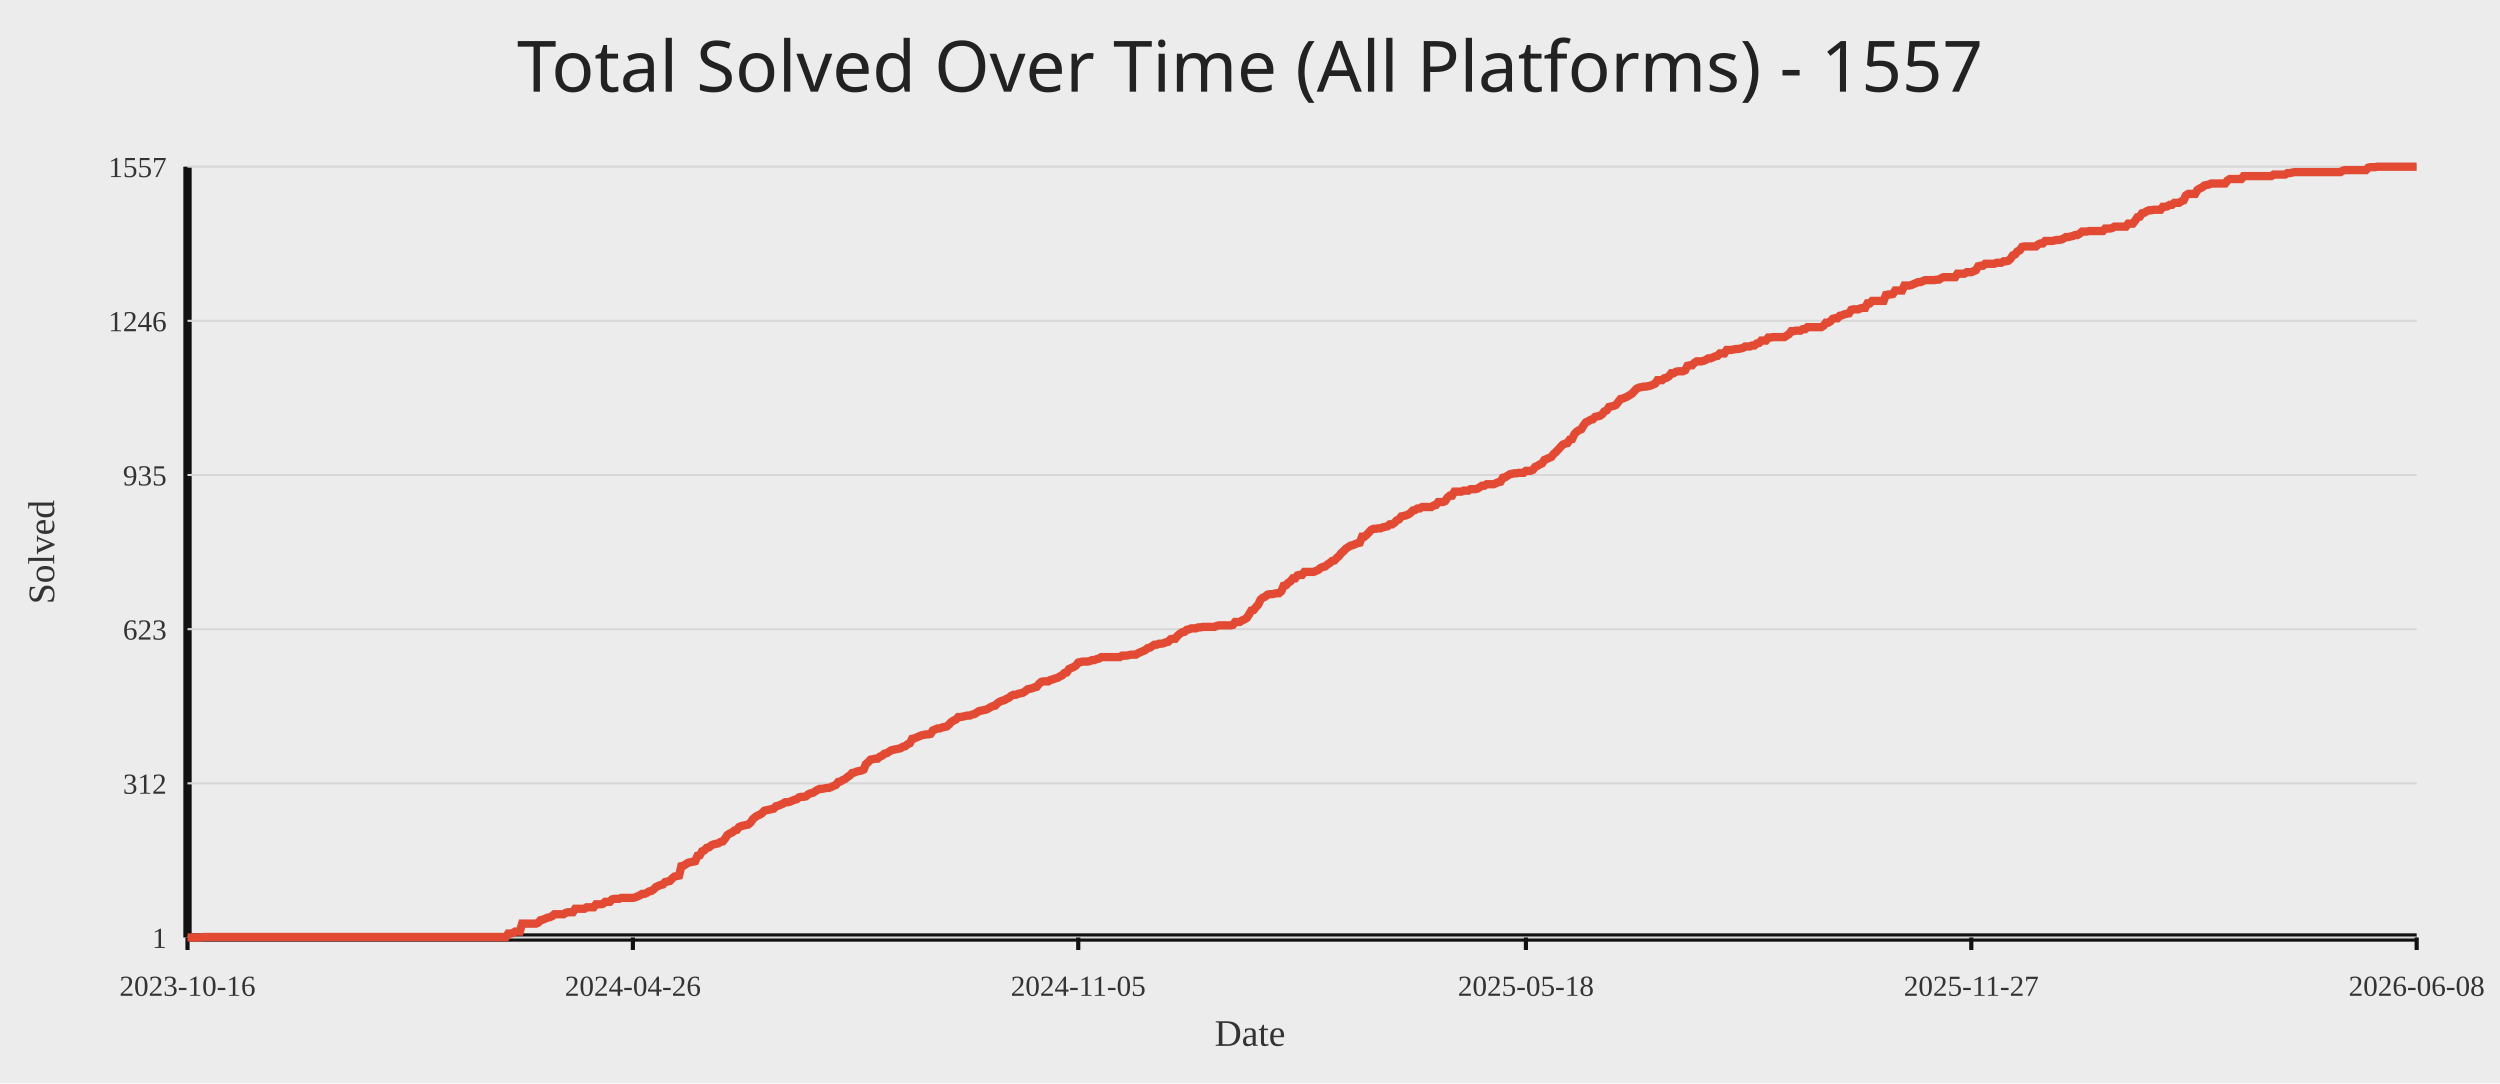
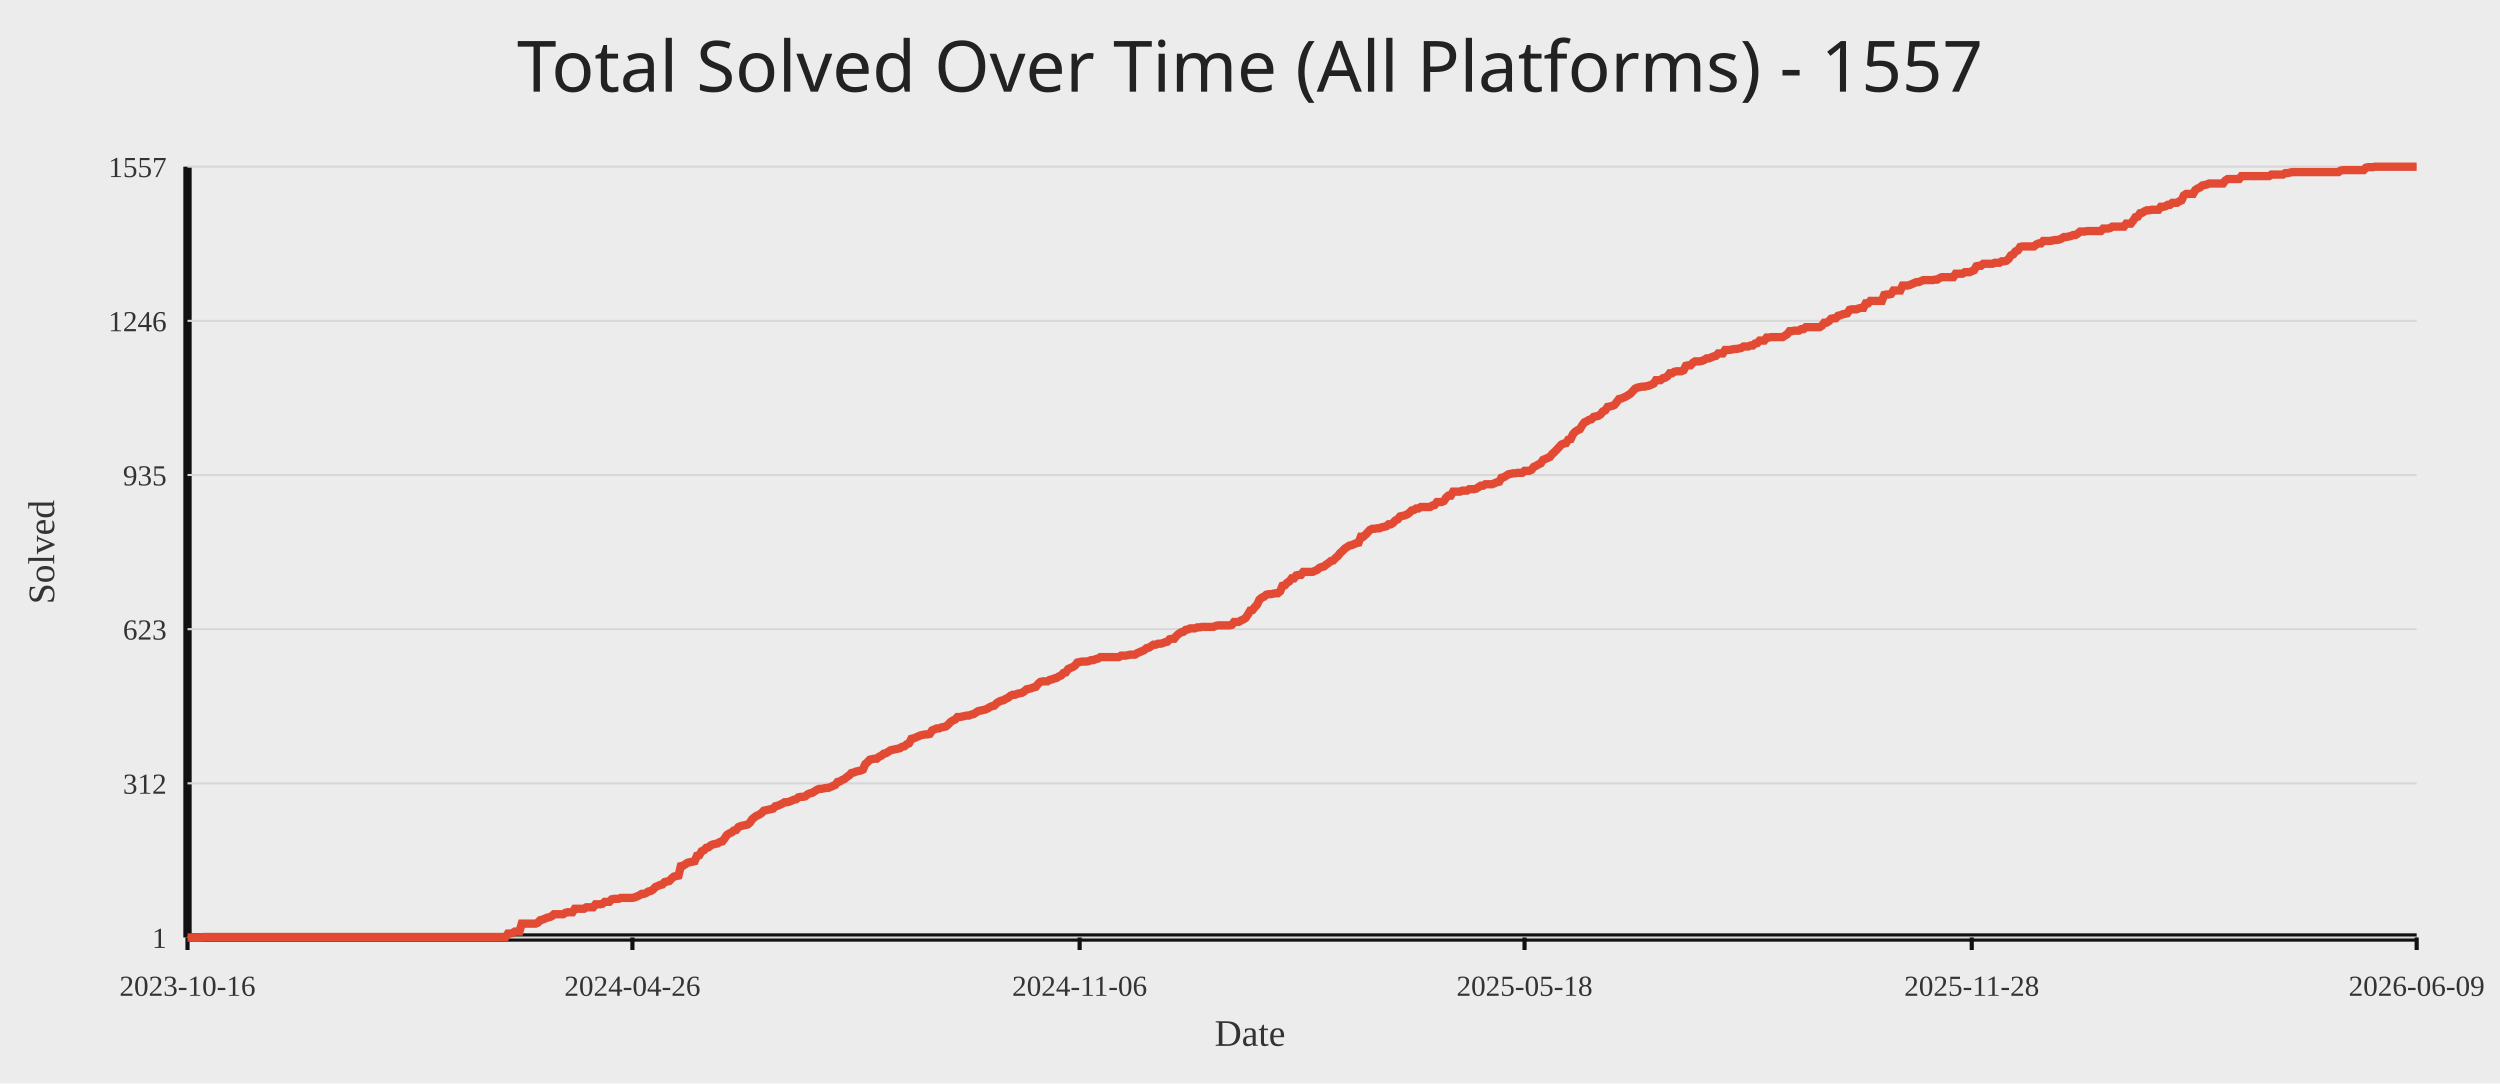
<svg xmlns="http://www.w3.org/2000/svg" width="1200" height="520">
  <rect width="100%" height="100%" fill="#ececec" />
  <text x="50%" y="44" text-anchor="middle" fill="#222" font-size="34" font-family="Comic Sans MS, Segoe UI">Total Solved Over Time (All Platforms) - 1557</text>
  <line x1="90" y1="450" x2="1160" y2="450" stroke="#111" stroke-width="4" />
  <line x1="90" y1="80" x2="90" y2="450" stroke="#111" stroke-width="4" />
  <line x1="90" y1="450.00" x2="1160" y2="450.00" stroke="#d7d7d7" stroke-width="1" />
  <text x="80" y="455.00" text-anchor="end" fill="#333" font-size="14">1</text>
  <line x1="90" y1="376.00" x2="1160" y2="376.00" stroke="#d7d7d7" stroke-width="1" />
  <text x="80" y="381.00" text-anchor="end" fill="#333" font-size="14">312</text>
  <line x1="90" y1="302.00" x2="1160" y2="302.00" stroke="#d7d7d7" stroke-width="1" />
  <text x="80" y="307.00" text-anchor="end" fill="#333" font-size="14">623</text>
  <line x1="90" y1="228.00" x2="1160" y2="228.00" stroke="#d7d7d7" stroke-width="1" />
  <text x="80" y="233.00" text-anchor="end" fill="#333" font-size="14">935</text>
  <line x1="90" y1="154.00" x2="1160" y2="154.00" stroke="#d7d7d7" stroke-width="1" />
  <text x="80" y="159.00" text-anchor="end" fill="#333" font-size="14">1246</text>
  <line x1="90" y1="80.00" x2="1160" y2="80.00" stroke="#d7d7d7" stroke-width="1" />
  <text x="80" y="85.00" text-anchor="end" fill="#333" font-size="14">1557</text>
  <line x1="90.00" y1="450" x2="90.00" y2="456" stroke="#111" stroke-width="2" />
  <text x="90.00" y="478" text-anchor="middle" fill="#333" font-size="14">2023-10-16</text>
-   <line x1="303.78" y1="450" x2="303.78" y2="456" stroke="#111" stroke-width="2" />
-   <text x="303.78" y="478" text-anchor="middle" fill="#333" font-size="14">2024-04-26</text>
-   <line x1="517.56" y1="450" x2="517.56" y2="456" stroke="#111" stroke-width="2" />
-   <text x="517.56" y="478" text-anchor="middle" fill="#333" font-size="14">2024-11-05</text>
-   <line x1="732.44" y1="450" x2="732.44" y2="456" stroke="#111" stroke-width="2" />
-   <text x="732.44" y="478" text-anchor="middle" fill="#333" font-size="14">2025-05-18</text>
-   <line x1="946.22" y1="450" x2="946.22" y2="456" stroke="#111" stroke-width="2" />
-   <text x="946.22" y="478" text-anchor="middle" fill="#333" font-size="14">2025-11-27</text>
+   <line x1="303.56" y1="450" x2="303.56" y2="456" stroke="#111" stroke-width="2" />
+   <text x="303.56" y="478" text-anchor="middle" fill="#333" font-size="14">2024-04-26</text>
+   <line x1="518.22" y1="450" x2="518.22" y2="456" stroke="#111" stroke-width="2" />
+   <text x="518.22" y="478" text-anchor="middle" fill="#333" font-size="14">2024-11-06</text>
+   <line x1="731.78" y1="450" x2="731.78" y2="456" stroke="#111" stroke-width="2" />
+   <text x="731.78" y="478" text-anchor="middle" fill="#333" font-size="14">2025-05-18</text>
+   <line x1="946.44" y1="450" x2="946.44" y2="456" stroke="#111" stroke-width="2" />
+   <text x="946.44" y="478" text-anchor="middle" fill="#333" font-size="14">2025-11-28</text>
  <line x1="1160.00" y1="450" x2="1160.00" y2="456" stroke="#111" stroke-width="2" />
-   <text x="1160.00" y="478" text-anchor="middle" fill="#333" font-size="14">2026-06-08</text>
-   <polyline fill="none" stroke="#e24a33" stroke-width="4" points="90.00,450.00 91.11,450.00 92.22,450.00 93.32,450.00 94.43,450.00 95.54,450.00 96.65,450.00 97.75,449.76 98.86,449.76 99.97,449.76 101.08,449.76 102.18,449.76 103.29,449.76 104.40,449.76 105.51,449.76 106.61,449.76 107.72,449.76 108.83,449.76 109.94,449.76 111.05,449.76 112.15,449.76 113.26,449.76 114.37,449.76 115.48,449.76 116.58,449.76 117.69,449.76 118.80,449.76 119.91,449.76 121.01,449.76 122.12,449.76 123.23,449.76 124.34,449.76 125.45,449.76 126.55,449.76 127.66,449.76 128.77,449.76 129.88,449.76 130.98,449.76 132.09,449.76 133.20,449.76 134.31,449.76 135.41,449.76 136.52,449.76 137.63,449.76 138.74,449.76 139.84,449.76 140.95,449.76 142.06,449.76 143.17,449.76 144.28,449.76 145.38,449.76 146.49,449.76 147.60,449.76 148.71,449.76 149.81,449.76 150.92,449.76 152.03,449.76 153.14,449.76 154.24,449.76 155.35,449.76 156.46,449.76 157.57,449.76 158.67,449.76 159.78,449.76 160.89,449.76 162.00,449.76 163.11,449.76 164.21,449.76 165.32,449.76 166.43,449.76 167.54,449.76 168.64,449.76 169.75,449.76 170.86,449.76 171.97,449.76 173.07,449.76 174.18,449.76 175.29,449.76 176.40,449.76 177.51,449.76 178.61,449.76 179.72,449.76 180.83,449.76 181.94,449.76 183.04,449.76 184.15,449.76 185.26,449.76 186.37,449.76 187.47,449.76 188.58,449.76 189.69,449.76 190.80,449.76 191.90,449.76 193.01,449.76 194.12,449.76 195.23,449.76 196.34,449.76 197.44,449.76 198.55,449.76 199.66,449.76 200.77,449.76 201.87,449.76 202.98,449.76 204.09,449.76 205.20,449.76 206.30,449.76 207.41,449.76 208.52,449.76 209.63,449.76 210.73,449.76 211.84,449.76 212.95,449.76 214.06,449.76 215.17,449.76 216.27,449.76 217.38,449.76 218.49,449.76 219.60,449.76 220.70,449.76 221.81,449.76 222.92,449.76 224.03,449.76 225.13,449.76 226.24,449.76 227.35,449.76 228.46,449.76 229.57,449.76 230.67,449.76 231.78,449.76 232.89,449.76 234.00,449.76 235.10,449.76 236.21,449.76 237.32,449.76 238.43,449.76 239.53,449.76 240.64,449.76 241.75,449.76 242.86,449.76 243.96,448.10 245.07,448.10 246.18,447.86 247.29,447.15 248.40,447.15 249.50,447.15 250.61,443.34 251.72,443.34 252.83,443.34 253.93,443.34 255.04,443.34 256.15,443.34 257.26,443.34 258.36,442.87 259.47,441.68 260.58,441.44 261.69,440.96 262.80,440.49 263.90,440.25 265.01,439.78 266.12,438.82 267.23,438.82 268.33,438.82 269.44,438.82 270.55,438.82 271.66,438.11 272.76,437.87 273.87,437.87 274.98,437.87 276.09,436.21 277.19,436.21 278.30,436.21 279.41,436.21 280.52,436.21 281.63,435.49 282.73,435.49 283.84,435.49 284.95,435.49 286.06,434.07 287.16,434.07 288.27,434.07 289.38,433.83 290.49,432.88 291.59,432.88 292.70,432.88 293.81,431.69 294.92,431.45 296.02,431.45 297.13,431.45 298.24,430.98 299.35,430.98 300.46,430.98 301.56,430.98 302.67,430.98 303.78,430.98 304.89,430.74 305.99,430.26 307.10,429.79 308.21,429.07 309.32,429.07 310.42,428.60 311.53,427.89 312.64,427.65 313.75,426.93 314.86,425.75 315.96,425.27 317.07,424.79 318.18,424.56 319.29,423.37 320.39,423.13 321.50,422.89 322.61,421.70 323.72,420.75 324.82,420.51 325.93,420.28 327.04,415.76 328.15,415.52 329.25,414.81 330.36,414.09 331.47,413.86 332.58,413.62 333.69,413.38 334.79,410.76 335.90,410.53 337.01,408.62 338.12,408.15 339.22,406.96 340.33,406.72 341.44,405.77 342.55,405.30 343.65,405.06 344.76,404.82 345.87,404.11 346.98,403.87 348.08,402.44 349.19,400.78 350.30,400.06 351.41,399.59 352.52,398.64 353.62,398.40 354.73,396.97 355.84,396.50 356.95,396.26 358.05,396.02 359.16,395.78 360.27,394.83 361.38,393.17 362.48,392.22 363.59,391.50 364.70,391.03 365.81,390.31 366.92,389.13 368.02,388.89 369.13,388.65 370.24,388.41 371.35,388.17 372.45,386.99 373.56,386.75 374.67,386.27 375.78,385.80 376.88,385.08 377.99,385.08 379.10,384.85 380.21,384.37 381.31,383.89 382.42,383.66 383.53,382.71 384.64,382.47 385.75,382.47 386.85,382.23 387.96,381.28 389.07,380.80 390.18,380.57 391.28,379.85 392.39,379.14 393.50,378.66 394.61,378.66 395.71,378.43 396.82,378.19 397.93,378.19 399.04,377.71 400.14,377.24 401.25,376.76 402.36,375.33 403.47,375.10 404.58,374.38 405.68,373.91 406.79,372.96 407.90,372.24 409.01,371.05 410.11,370.82 411.22,370.34 412.33,370.10 413.44,369.87 414.54,369.39 415.65,366.77 416.76,365.82 417.87,364.63 418.98,364.40 420.08,364.16 421.19,364.16 422.30,363.21 423.41,362.73 424.51,361.78 425.62,361.54 426.73,360.83 427.84,360.12 428.94,359.88 430.05,359.64 431.16,359.40 432.27,359.16 433.37,358.45 434.48,358.21 435.59,357.26 436.70,356.79 437.81,354.65 438.91,354.41 440.02,353.93 441.13,353.46 442.24,352.98 443.34,352.74 444.45,352.51 445.56,352.51 446.67,352.27 447.77,350.60 448.88,350.13 449.99,349.65 451.10,349.65 452.20,349.18 453.31,348.94 454.42,348.70 455.53,347.75 456.64,346.56 457.74,345.85 458.85,345.37 459.96,344.18 461.07,344.18 462.17,343.95 463.28,343.71 464.39,343.47 465.50,343.47 466.60,342.99 467.71,342.76 468.82,342.04 469.93,341.33 471.04,341.09 472.14,340.85 473.25,340.62 474.36,340.14 475.47,339.43 476.57,338.95 477.68,338.71 478.79,337.53 479.90,336.81 481.00,336.34 482.11,336.10 483.22,335.39 484.33,334.91 485.43,333.96 486.54,333.48 487.65,333.48 488.76,333.01 489.87,332.77 490.97,332.53 492.08,331.82 493.19,330.87 494.30,330.63 495.40,330.39 496.51,329.92 497.62,329.68 498.73,328.25 499.83,327.30 500.94,327.06 502.05,327.06 503.16,327.06 504.27,326.35 505.37,326.11 506.48,325.64 507.59,325.40 508.70,324.69 509.80,324.21 510.91,323.02 512.02,322.78 513.13,321.12 514.23,320.64 515.34,320.17 516.45,319.45 517.56,318.03 518.66,317.79 519.77,317.55 520.88,317.55 521.99,317.55 523.10,317.31 524.20,316.84 525.31,316.84 526.42,316.36 527.53,316.12 528.63,315.41 529.74,315.41 530.85,315.41 531.96,315.41 533.06,315.41 534.17,315.41 535.28,315.41 536.39,315.41 537.49,315.41 538.60,314.70 539.71,314.70 540.82,314.70 541.93,314.46 543.03,314.22 544.14,314.22 545.25,314.22 546.36,313.51 547.46,313.03 548.57,312.56 549.68,312.08 550.79,311.13 551.89,310.89 553.00,310.18 554.11,309.47 555.22,309.47 556.33,308.99 557.43,308.99 558.54,308.75 559.65,308.28 560.76,308.04 561.86,306.85 562.97,306.61 564.08,306.61 565.19,305.19 566.29,304.24 567.40,303.52 568.51,303.28 569.62,302.33 570.72,302.10 571.83,301.62 572.94,301.62 574.05,301.62 575.16,301.14 576.26,301.14 577.37,300.91 578.48,300.91 579.59,300.91 580.69,300.91 581.80,300.91 582.91,300.91 584.02,300.43 585.12,300.19 586.23,300.19 587.34,300.19 588.45,300.19 589.55,300.19 590.66,300.19 591.77,299.96 592.88,298.53 593.99,298.53 595.09,298.53 596.20,297.81 597.31,297.34 598.42,296.63 599.52,294.96 600.63,293.06 601.74,292.82 602.85,291.39 603.95,290.21 605.06,287.83 606.17,286.88 607.28,286.40 608.39,285.45 609.49,285.21 610.60,285.21 611.71,284.97 612.82,284.74 613.92,284.74 615.03,283.79 616.14,281.17 617.25,280.93 618.35,279.74 619.46,279.03 620.57,277.60 621.68,277.60 622.78,276.18 623.89,275.94 625.00,275.94 626.11,274.51 627.22,274.51 628.32,274.51 629.43,274.51 630.54,274.51 631.65,274.04 632.75,273.56 633.86,272.61 634.97,272.13 636.08,271.90 637.18,270.94 638.29,270.23 639.40,269.28 640.51,269.04 641.61,267.85 642.72,266.90 643.83,265.48 644.94,264.52 646.05,263.34 647.15,262.62 648.26,261.91 649.37,261.67 650.48,261.20 651.58,260.72 652.69,260.48 653.80,257.63 654.91,257.63 656.01,256.68 657.12,255.49 658.23,254.30 659.34,253.82 660.45,253.82 661.55,253.59 662.66,253.59 663.77,253.11 664.88,252.87 665.98,252.63 667.09,251.68 668.20,251.68 669.31,250.97 670.41,249.78 671.52,249.31 672.63,247.88 673.74,247.64 674.84,247.40 675.95,246.93 677.06,246.21 678.17,245.03 679.28,244.79 680.38,244.07 681.49,244.07 682.60,243.36 683.71,243.36 684.81,243.36 685.92,243.36 687.03,243.36 688.14,242.65 689.24,242.41 690.35,240.98 691.46,240.98 692.57,240.98 693.67,240.51 694.78,238.84 695.89,237.89 697.00,237.89 698.11,235.99 699.21,235.99 700.32,235.99 701.43,235.99 702.54,235.51 703.64,235.51 704.75,235.51 705.86,234.80 706.97,234.80 708.07,234.80 709.18,234.56 710.29,233.85 711.40,233.14 712.51,233.14 713.61,232.42 714.72,232.42 715.83,232.42 716.94,232.42 718.04,231.95 719.15,231.47 720.26,231.23 721.37,229.33 722.47,229.09 723.58,228.38 724.69,227.67 725.80,227.43 726.90,227.19 728.01,227.19 729.12,226.95 730.23,226.95 731.34,226.95 732.44,226.00 733.55,226.00 734.66,226.00 735.77,225.53 736.87,224.10 737.98,223.62 739.09,222.91 740.20,222.44 741.30,220.77 742.41,220.30 743.52,219.82 744.63,219.34 745.73,217.92 746.84,216.97 747.95,215.78 749.06,214.59 750.17,213.40 751.27,212.92 752.38,212.69 753.49,211.02 754.60,210.78 755.70,208.41 756.81,207.22 757.92,206.50 759.03,206.03 760.13,204.13 761.24,202.70 762.35,202.22 763.46,201.51 764.57,201.27 765.67,200.08 766.78,199.85 767.89,199.61 769.00,198.89 770.10,197.47 771.21,196.99 772.32,195.33 773.43,195.09 774.53,194.85 775.64,194.38 776.75,192.95 777.86,191.52 778.96,191.29 780.07,190.81 781.18,190.33 782.29,189.62 783.40,188.91 784.50,187.72 785.61,186.53 786.72,186.05 787.83,185.82 788.93,185.58 790.04,185.58 791.15,185.34 792.26,185.10 793.36,184.63 794.47,184.15 795.58,182.49 796.69,182.49 797.80,182.49 798.90,181.54 800.01,181.30 801.12,180.58 802.23,179.16 803.33,179.16 804.44,178.44 805.55,178.21 806.66,178.21 807.76,178.21 808.87,177.73 809.98,175.59 811.09,175.35 812.19,175.35 813.30,174.16 814.41,173.45 815.52,173.45 816.63,173.45 817.73,173.21 818.84,172.74 819.95,172.02 821.06,172.02 822.16,171.55 823.27,171.07 824.38,170.84 825.49,169.65 826.59,169.65 827.70,169.65 828.81,167.98 829.92,167.98 831.02,167.98 832.13,167.74 833.24,167.51 834.35,167.51 835.46,167.27 836.56,167.03 837.67,166.32 838.78,166.32 839.89,166.32 840.99,165.84 842.10,165.84 843.21,164.89 844.32,164.65 845.42,163.46 846.53,163.46 847.64,163.46 848.75,162.04 849.86,162.04 850.96,161.80 852.07,161.80 853.18,161.80 854.29,161.80 855.39,161.80 856.50,161.80 857.61,161.09 858.72,160.37 859.82,158.95 860.93,158.95 862.04,158.71 863.15,158.71 864.25,158.71 865.36,157.99 866.47,157.99 867.58,157.04 868.69,157.04 869.79,157.04 870.90,157.04 872.01,157.04 873.12,157.04 874.22,157.04 875.33,156.33 876.44,154.90 877.55,154.90 878.65,154.19 879.76,153.00 880.87,152.76 881.98,152.76 883.08,151.57 884.19,151.34 885.30,150.86 886.41,150.62 887.52,150.39 888.62,148.72 889.73,148.48 890.84,148.48 891.95,148.48 893.05,148.01 894.16,147.77 895.27,147.77 896.38,145.63 897.48,145.63 898.59,144.44 899.70,144.44 900.81,144.44 901.92,144.44 903.02,144.44 904.13,144.44 905.24,141.59 906.35,141.35 907.45,141.35 908.56,141.11 909.67,139.45 910.78,139.45 911.88,139.45 912.99,139.45 914.10,137.07 915.21,137.07 916.31,137.07 917.42,136.83 918.53,136.36 919.64,135.88 920.75,135.40 921.85,135.40 922.96,134.93 924.07,134.45 925.18,134.45 926.28,134.45 927.39,134.45 928.50,134.45 929.61,134.22 930.71,134.22 931.82,133.50 932.93,133.03 934.04,133.03 935.14,133.03 936.25,133.03 937.36,133.03 938.47,133.03 939.58,131.36 940.68,131.36 941.79,131.36 942.90,131.36 944.01,130.65 945.11,130.65 946.22,130.65 947.33,130.17 948.44,129.70 949.54,127.80 950.65,127.56 951.76,127.56 952.87,126.61 953.98,126.61 955.08,126.61 956.19,126.61 957.30,126.61 958.41,126.13 959.51,126.13 960.62,126.13 961.73,125.42 962.84,125.42 963.94,125.18 965.05,124.23 966.16,122.56 967.27,122.09 968.37,120.66 969.48,120.19 970.59,118.52 971.70,118.28 972.81,118.28 973.91,118.28 975.02,118.28 976.13,118.28 977.24,118.28 978.34,117.33 979.45,116.86 980.56,116.86 981.67,115.67 982.77,115.67 983.88,115.67 984.99,115.67 986.10,115.43 987.20,115.19 988.31,115.19 989.42,114.96 990.53,114.48 991.64,113.77 992.74,113.77 993.85,113.53 994.96,113.29 996.07,112.81 997.17,112.81 998.28,112.10 999.39,111.15 1000.50,111.15 1001.60,111.15 1002.71,110.91 1003.82,110.91 1004.93,110.91 1006.04,110.91 1007.14,110.91 1008.25,110.91 1009.36,110.91 1010.47,109.72 1011.57,109.72 1012.68,109.72 1013.79,109.49 1014.90,108.77 1016.00,108.77 1017.11,108.77 1018.22,108.77 1019.33,108.77 1020.43,108.77 1021.54,107.35 1022.65,107.35 1023.76,107.35 1024.87,105.92 1025.97,104.25 1027.08,104.02 1028.19,102.35 1029.30,102.11 1030.40,101.40 1031.51,100.93 1032.62,100.93 1033.73,100.69 1034.83,100.69 1035.94,100.69 1037.05,100.69 1038.16,99.26 1039.27,99.26 1040.37,99.02 1041.48,98.31 1042.59,98.31 1043.70,97.36 1044.80,97.36 1045.91,97.36 1047.02,96.65 1048.13,96.17 1049.23,93.79 1050.34,93.08 1051.45,93.08 1052.56,93.08 1053.66,93.08 1054.77,91.18 1055.88,90.46 1056.99,89.99 1058.10,89.04 1059.20,88.80 1060.31,88.56 1061.42,88.08 1062.53,88.08 1063.63,88.08 1064.74,88.08 1065.85,88.08 1066.96,88.08 1068.06,88.08 1069.17,86.66 1070.28,85.94 1071.39,85.94 1072.49,85.94 1073.60,85.94 1074.71,85.94 1075.82,85.94 1076.93,84.52 1078.03,84.52 1079.14,84.52 1080.25,84.52 1081.36,84.52 1082.46,84.52 1083.57,84.52 1084.68,84.52 1085.79,84.52 1086.89,84.52 1088.00,84.52 1089.11,84.52 1090.22,84.52 1091.33,83.80 1092.43,83.80 1093.54,83.80 1094.65,83.80 1095.76,83.80 1096.86,83.80 1097.97,83.09 1099.08,83.09 1100.19,82.85 1101.29,82.62 1102.40,82.62 1103.51,82.62 1104.62,82.62 1105.72,82.62 1106.83,82.62 1107.94,82.62 1109.05,82.62 1110.16,82.62 1111.26,82.62 1112.37,82.62 1113.48,82.62 1114.59,82.62 1115.69,82.62 1116.80,82.62 1117.91,82.62 1119.02,82.62 1120.12,82.62 1121.23,82.62 1122.34,82.62 1123.45,82.62 1124.55,81.90 1125.66,81.66 1126.77,81.66 1127.88,81.66 1128.99,81.66 1130.09,81.66 1131.20,81.66 1132.31,81.66 1133.42,81.66 1134.52,81.66 1135.63,81.66 1136.74,80.48 1137.85,80.24 1138.95,80.24 1140.06,80.24 1141.17,80.00 1142.28,80.00 1143.39,80.00 1144.49,80.00 1145.60,80.00 1146.71,80.00 1147.82,80.00 1148.92,80.00 1150.03,80.00 1151.14,80.00 1152.25,80.00 1153.35,80.00 1154.46,80.00 1155.57,80.00 1156.68,80.00 1157.78,80.00 1158.89,80.00 1160.00,80.00" />
+   <text x="1160.00" y="478" text-anchor="middle" fill="#333" font-size="14">2026-06-09</text>
+   <polyline fill="none" stroke="#e24a33" stroke-width="4" points="90.00,450.00 91.11,450.00 92.21,450.00 93.32,450.00 94.43,450.00 95.53,450.00 96.64,450.00 97.75,449.76 98.85,449.76 99.96,449.76 101.07,449.76 102.17,449.76 103.28,449.76 104.38,449.76 105.49,449.76 106.60,449.76 107.70,449.76 108.81,449.76 109.92,449.76 111.02,449.76 112.13,449.76 113.24,449.76 114.34,449.76 115.45,449.76 116.56,449.76 117.66,449.76 118.77,449.76 119.88,449.76 120.98,449.76 122.09,449.76 123.20,449.76 124.30,449.76 125.41,449.76 126.51,449.76 127.62,449.76 128.73,449.76 129.83,449.76 130.94,449.76 132.05,449.76 133.15,449.76 134.26,449.76 135.37,449.76 136.47,449.76 137.58,449.76 138.69,449.76 139.79,449.76 140.90,449.76 142.01,449.76 143.11,449.76 144.22,449.76 145.33,449.76 146.43,449.76 147.54,449.76 148.65,449.76 149.75,449.76 150.86,449.76 151.96,449.76 153.07,449.76 154.18,449.76 155.28,449.76 156.39,449.76 157.50,449.76 158.60,449.76 159.71,449.76 160.82,449.76 161.92,449.76 163.03,449.76 164.14,449.76 165.24,449.76 166.35,449.76 167.46,449.76 168.56,449.76 169.67,449.76 170.78,449.76 171.88,449.76 172.99,449.76 174.10,449.76 175.20,449.76 176.31,449.76 177.41,449.76 178.52,449.76 179.63,449.76 180.73,449.76 181.84,449.76 182.95,449.76 184.05,449.76 185.16,449.76 186.27,449.76 187.37,449.76 188.48,449.76 189.59,449.76 190.69,449.76 191.80,449.76 192.91,449.76 194.01,449.76 195.12,449.76 196.23,449.76 197.33,449.76 198.44,449.76 199.54,449.76 200.65,449.76 201.76,449.76 202.86,449.76 203.97,449.76 205.08,449.76 206.18,449.76 207.29,449.76 208.40,449.76 209.50,449.76 210.61,449.76 211.72,449.76 212.82,449.76 213.93,449.76 215.04,449.76 216.14,449.76 217.25,449.76 218.36,449.76 219.46,449.76 220.57,449.76 221.68,449.76 222.78,449.76 223.89,449.76 224.99,449.76 226.10,449.76 227.21,449.76 228.31,449.76 229.42,449.76 230.53,449.76 231.63,449.76 232.74,449.76 233.85,449.76 234.95,449.76 236.06,449.76 237.17,449.76 238.27,449.76 239.38,449.76 240.49,449.76 241.59,449.76 242.70,449.76 243.81,448.10 244.91,448.10 246.02,447.86 247.13,447.15 248.23,447.15 249.34,447.15 250.44,443.34 251.55,443.34 252.66,443.34 253.76,443.34 254.87,443.34 255.98,443.34 257.08,443.34 258.19,442.87 259.30,441.68 260.40,441.44 261.51,440.96 262.62,440.49 263.72,440.25 264.83,439.78 265.94,438.82 267.04,438.82 268.15,438.82 269.26,438.82 270.36,438.82 271.47,438.11 272.57,437.87 273.68,437.87 274.79,437.87 275.89,436.21 277.00,436.21 278.11,436.21 279.21,436.21 280.32,436.21 281.43,435.49 282.53,435.49 283.64,435.49 284.75,435.49 285.85,434.07 286.96,434.07 288.07,434.07 289.17,433.83 290.28,432.88 291.39,432.88 292.49,432.88 293.60,431.69 294.71,431.45 295.81,431.45 296.92,431.45 298.02,430.98 299.13,430.98 300.24,430.98 301.34,430.98 302.45,430.98 303.56,430.98 304.66,430.74 305.77,430.26 306.88,429.79 307.98,429.07 309.09,429.07 310.20,428.60 311.30,427.89 312.41,427.65 313.52,426.93 314.62,425.75 315.73,425.27 316.84,424.79 317.94,424.56 319.05,423.37 320.16,423.13 321.26,422.89 322.37,421.70 323.47,420.75 324.58,420.51 325.69,420.28 326.79,415.76 327.90,415.52 329.01,414.81 330.11,414.09 331.22,413.86 332.33,413.62 333.43,413.38 334.54,410.76 335.65,410.53 336.75,408.62 337.86,408.15 338.97,406.96 340.07,406.72 341.18,405.77 342.29,405.30 343.39,405.06 344.50,404.82 345.60,404.11 346.71,403.87 347.82,402.44 348.92,400.78 350.03,400.06 351.14,399.59 352.24,398.64 353.35,398.40 354.46,396.97 355.56,396.50 356.67,396.26 357.78,396.02 358.88,395.78 359.99,394.83 361.10,393.17 362.20,392.22 363.31,391.50 364.42,391.03 365.52,390.31 366.63,389.13 367.74,388.89 368.84,388.65 369.95,388.41 371.05,388.17 372.16,386.99 373.27,386.75 374.37,386.27 375.48,385.80 376.59,385.08 377.69,385.08 378.80,384.85 379.91,384.37 381.01,383.89 382.12,383.66 383.23,382.71 384.33,382.47 385.44,382.47 386.55,382.23 387.65,381.28 388.76,380.80 389.87,380.57 390.97,379.85 392.08,379.14 393.19,378.66 394.29,378.66 395.40,378.43 396.50,378.19 397.61,378.19 398.72,377.71 399.82,377.24 400.93,376.76 402.04,375.33 403.14,375.10 404.25,374.38 405.36,373.91 406.46,372.96 407.57,372.24 408.68,371.05 409.78,370.82 410.89,370.34 412.00,370.10 413.10,369.87 414.21,369.39 415.32,366.77 416.42,365.82 417.53,364.63 418.63,364.40 419.74,364.16 420.85,364.16 421.95,363.21 423.06,362.73 424.17,361.78 425.27,361.54 426.38,360.83 427.49,360.12 428.59,359.88 429.70,359.64 430.81,359.40 431.91,359.16 433.02,358.45 434.13,358.21 435.23,357.26 436.34,356.79 437.45,354.65 438.55,354.41 439.66,353.93 440.77,353.46 441.87,352.98 442.98,352.74 444.08,352.51 445.19,352.51 446.30,352.27 447.40,350.60 448.51,350.13 449.62,349.65 450.72,349.65 451.83,349.18 452.94,348.94 454.04,348.70 455.15,347.75 456.26,346.56 457.36,345.85 458.47,345.37 459.58,344.18 460.68,344.18 461.79,343.95 462.90,343.71 464.00,343.47 465.11,343.47 466.22,342.99 467.32,342.76 468.43,342.04 469.53,341.33 470.64,341.09 471.75,340.85 472.85,340.62 473.96,340.14 475.07,339.43 476.17,338.95 477.28,338.71 478.39,337.53 479.49,336.81 480.60,336.34 481.71,336.10 482.81,335.39 483.92,334.91 485.03,333.96 486.13,333.48 487.24,333.48 488.35,333.01 489.45,332.77 490.56,332.53 491.66,331.82 492.77,330.87 493.88,330.63 494.98,330.39 496.09,329.92 497.20,329.68 498.30,328.25 499.41,327.30 500.52,327.06 501.62,327.06 502.73,327.06 503.84,326.35 504.94,326.11 506.05,325.64 507.16,325.40 508.26,324.69 509.37,324.21 510.48,323.02 511.58,322.78 512.69,321.12 513.80,320.64 514.90,320.17 516.01,319.45 517.11,318.03 518.22,317.79 519.33,317.55 520.43,317.55 521.54,317.55 522.65,317.31 523.75,316.84 524.86,316.84 525.97,316.36 527.07,316.12 528.18,315.41 529.29,315.41 530.39,315.41 531.50,315.41 532.61,315.41 533.71,315.41 534.82,315.41 535.93,315.41 537.03,315.41 538.14,314.70 539.25,314.70 540.35,314.70 541.46,314.46 542.56,314.22 543.67,314.22 544.78,314.22 545.88,313.51 546.99,313.03 548.10,312.56 549.20,312.08 550.31,311.13 551.42,310.89 552.52,310.18 553.63,309.47 554.74,309.47 555.84,308.99 556.95,308.99 558.06,308.75 559.16,308.28 560.27,308.04 561.38,306.85 562.48,306.61 563.59,306.61 564.69,305.19 565.80,304.24 566.91,303.52 568.01,303.28 569.12,302.33 570.23,302.10 571.33,301.62 572.44,301.62 573.55,301.62 574.65,301.14 575.76,301.14 576.87,300.91 577.97,300.91 579.08,300.91 580.19,300.91 581.29,300.91 582.40,300.91 583.51,300.43 584.61,300.19 585.72,300.19 586.83,300.19 587.93,300.19 589.04,300.19 590.14,300.19 591.25,299.96 592.36,298.53 593.46,298.53 594.57,298.53 595.68,297.81 596.78,297.34 597.89,296.63 599.00,294.96 600.10,293.06 601.21,292.82 602.32,291.39 603.42,290.21 604.53,287.83 605.64,286.88 606.74,286.40 607.85,285.45 608.96,285.21 610.06,285.21 611.17,284.97 612.28,284.74 613.38,284.74 614.49,283.79 615.59,281.17 616.70,280.93 617.81,279.74 618.91,279.03 620.02,277.60 621.13,277.60 622.23,276.18 623.34,275.94 624.45,275.94 625.55,274.51 626.66,274.51 627.77,274.51 628.87,274.51 629.98,274.51 631.09,274.04 632.19,273.56 633.30,272.61 634.41,272.13 635.51,271.90 636.62,270.94 637.72,270.23 638.83,269.28 639.94,269.04 641.04,267.85 642.15,266.90 643.26,265.48 644.36,264.52 645.47,263.34 646.58,262.62 647.68,261.91 648.79,261.67 649.90,261.20 651.00,260.72 652.11,260.48 653.22,257.63 654.32,257.63 655.43,256.68 656.54,255.49 657.64,254.30 658.75,253.82 659.86,253.82 660.96,253.59 662.07,253.59 663.17,253.11 664.28,252.87 665.39,252.63 666.49,251.68 667.60,251.68 668.71,250.97 669.81,249.78 670.92,249.31 672.03,247.88 673.13,247.64 674.24,247.40 675.35,246.93 676.45,246.21 677.56,245.03 678.67,244.79 679.77,244.07 680.88,244.07 681.99,243.36 683.09,243.36 684.20,243.36 685.31,243.36 686.41,243.36 687.52,242.65 688.62,242.41 689.73,240.98 690.84,240.98 691.94,240.98 693.05,240.51 694.16,238.84 695.26,237.89 696.37,237.89 697.48,235.99 698.58,235.99 699.69,235.99 700.80,235.99 701.90,235.51 703.01,235.51 704.12,235.51 705.22,234.80 706.33,234.80 707.44,234.80 708.54,234.56 709.65,233.85 710.75,233.14 711.86,233.14 712.97,232.42 714.07,232.42 715.18,232.42 716.29,232.42 717.39,231.95 718.50,231.47 719.61,231.23 720.71,229.33 721.82,229.09 722.93,228.38 724.03,227.67 725.14,227.43 726.25,227.19 727.35,227.19 728.46,226.95 729.57,226.95 730.67,226.95 731.78,226.00 732.89,226.00 733.99,226.00 735.10,225.53 736.20,224.10 737.31,223.62 738.42,222.91 739.52,222.44 740.63,220.77 741.74,220.30 742.84,219.82 743.95,219.34 745.06,217.92 746.16,216.97 747.27,215.78 748.38,214.59 749.48,213.40 750.59,212.92 751.70,212.69 752.80,211.02 753.91,210.78 755.02,208.41 756.12,207.22 757.23,206.50 758.34,206.03 759.44,204.13 760.55,202.70 761.65,202.22 762.76,201.51 763.87,201.27 764.97,200.08 766.08,199.85 767.19,199.61 768.29,198.89 769.40,197.47 770.51,196.99 771.61,195.33 772.72,195.09 773.83,194.85 774.93,194.38 776.04,192.95 777.15,191.52 778.25,191.29 779.36,190.81 780.47,190.33 781.57,189.62 782.68,188.91 783.78,187.72 784.89,186.53 786.00,186.05 787.10,185.82 788.21,185.58 789.32,185.58 790.42,185.34 791.53,185.10 792.64,184.63 793.74,184.15 794.85,182.49 795.96,182.49 797.06,182.49 798.17,181.54 799.28,181.30 800.38,180.58 801.49,179.16 802.60,179.16 803.70,178.44 804.81,178.21 805.92,178.21 807.02,178.21 808.13,177.73 809.23,175.59 810.34,175.35 811.45,175.35 812.55,174.16 813.66,173.45 814.77,173.45 815.87,173.45 816.98,173.21 818.09,172.74 819.19,172.02 820.30,172.02 821.41,171.55 822.51,171.07 823.62,170.84 824.73,169.65 825.83,169.65 826.94,169.65 828.05,167.98 829.15,167.98 830.26,167.98 831.37,167.74 832.47,167.51 833.58,167.51 834.68,167.27 835.79,167.03 836.90,166.32 838.00,166.32 839.11,166.32 840.22,165.84 841.32,165.84 842.43,164.89 843.54,164.65 844.64,163.46 845.75,163.46 846.86,163.46 847.96,162.04 849.07,162.04 850.18,161.80 851.28,161.80 852.39,161.80 853.50,161.80 854.60,161.80 855.71,161.80 856.81,161.09 857.92,160.37 859.03,158.95 860.13,158.95 861.24,158.71 862.35,158.71 863.45,158.71 864.56,157.99 865.67,157.99 866.77,157.04 867.88,157.04 868.99,157.04 870.09,157.04 871.20,157.04 872.31,157.04 873.41,157.04 874.52,156.33 875.63,154.90 876.73,154.90 877.84,154.19 878.95,153.00 880.05,152.76 881.16,152.76 882.26,151.57 883.37,151.34 884.48,150.86 885.58,150.62 886.69,150.39 887.80,148.72 888.90,148.48 890.01,148.48 891.12,148.48 892.22,148.01 893.33,147.77 894.44,147.77 895.54,145.63 896.65,145.63 897.76,144.44 898.86,144.44 899.97,144.44 901.08,144.44 902.18,144.44 903.29,144.44 904.40,141.59 905.50,141.35 906.61,141.35 907.71,141.11 908.82,139.45 909.93,139.45 911.03,139.45 912.14,139.45 913.25,137.07 914.35,137.07 915.46,137.07 916.57,136.83 917.67,136.36 918.78,135.88 919.89,135.40 920.99,135.40 922.10,134.93 923.21,134.45 924.31,134.45 925.42,134.45 926.53,134.45 927.63,134.45 928.74,134.22 929.84,134.22 930.95,133.50 932.06,133.03 933.16,133.03 934.27,133.03 935.38,133.03 936.48,133.03 937.59,133.03 938.70,131.36 939.80,131.36 940.91,131.36 942.02,131.36 943.12,130.65 944.23,130.65 945.34,130.65 946.44,130.17 947.55,129.70 948.66,127.80 949.76,127.56 950.87,127.56 951.98,126.61 953.08,126.61 954.19,126.61 955.29,126.61 956.40,126.61 957.51,126.13 958.61,126.13 959.72,126.13 960.83,125.42 961.93,125.42 963.04,125.18 964.15,124.23 965.25,122.56 966.36,122.09 967.47,120.66 968.57,120.19 969.68,118.52 970.79,118.28 971.89,118.28 973.00,118.28 974.11,118.28 975.21,118.28 976.32,118.28 977.43,117.33 978.53,116.86 979.64,116.86 980.74,115.67 981.85,115.67 982.96,115.67 984.06,115.67 985.17,115.43 986.28,115.19 987.38,115.19 988.49,114.96 989.60,114.48 990.70,113.77 991.81,113.77 992.92,113.53 994.02,113.29 995.13,112.81 996.24,112.81 997.34,112.10 998.45,111.15 999.56,111.15 1000.66,111.15 1001.77,110.91 1002.87,110.91 1003.98,110.91 1005.09,110.91 1006.19,110.91 1007.30,110.91 1008.41,110.91 1009.51,109.72 1010.62,109.72 1011.73,109.72 1012.83,109.49 1013.94,108.77 1015.05,108.77 1016.15,108.77 1017.26,108.77 1018.37,108.77 1019.47,108.77 1020.58,107.35 1021.69,107.35 1022.79,107.35 1023.90,105.92 1025.01,104.25 1026.11,104.02 1027.22,102.35 1028.32,102.11 1029.43,101.40 1030.54,100.93 1031.64,100.93 1032.75,100.69 1033.86,100.69 1034.96,100.69 1036.07,100.69 1037.18,99.26 1038.28,99.26 1039.39,99.02 1040.50,98.31 1041.60,98.31 1042.71,97.36 1043.82,97.36 1044.92,97.36 1046.03,96.65 1047.14,96.17 1048.24,93.79 1049.35,93.08 1050.46,93.08 1051.56,93.08 1052.67,93.08 1053.77,91.18 1054.88,90.46 1055.99,89.99 1057.09,89.04 1058.20,88.80 1059.31,88.56 1060.41,88.08 1061.52,88.08 1062.63,88.08 1063.73,88.08 1064.84,88.08 1065.95,88.08 1067.05,88.08 1068.16,86.66 1069.27,85.94 1070.37,85.94 1071.48,85.94 1072.59,85.94 1073.69,85.94 1074.80,85.94 1075.90,84.52 1077.01,84.52 1078.12,84.52 1079.22,84.52 1080.33,84.52 1081.44,84.52 1082.54,84.52 1083.65,84.52 1084.76,84.52 1085.86,84.52 1086.97,84.52 1088.08,84.52 1089.18,84.52 1090.29,83.80 1091.40,83.80 1092.50,83.80 1093.61,83.80 1094.72,83.80 1095.82,83.80 1096.93,83.09 1098.04,83.09 1099.14,82.85 1100.25,82.62 1101.35,82.62 1102.46,82.62 1103.57,82.62 1104.67,82.62 1105.78,82.62 1106.89,82.62 1107.99,82.62 1109.10,82.62 1110.21,82.62 1111.31,82.62 1112.42,82.62 1113.53,82.62 1114.63,82.62 1115.74,82.62 1116.85,82.62 1117.95,82.62 1119.06,82.62 1120.17,82.62 1121.27,82.62 1122.38,82.62 1123.49,81.90 1124.59,81.66 1125.70,81.66 1126.80,81.66 1127.91,81.66 1129.02,81.66 1130.12,81.66 1131.23,81.66 1132.34,81.66 1133.44,81.66 1134.55,81.66 1135.66,80.48 1136.76,80.24 1137.87,80.24 1138.98,80.24 1140.08,80.00 1141.19,80.00 1142.30,80.00 1143.40,80.00 1144.51,80.00 1145.62,80.00 1146.72,80.00 1147.83,80.00 1148.93,80.00 1150.04,80.00 1151.15,80.00 1152.25,80.00 1153.36,80.00 1154.47,80.00 1155.57,80.00 1156.68,80.00 1157.79,80.00 1158.89,80.00 1160.00,80.00" />
  <text x="50%" y="502" text-anchor="middle" fill="#333" font-size="18">Date</text>
  <text x="26" y="265.00" transform="rotate(-90 26 265.00)" text-anchor="middle" fill="#333" font-size="18">Solved</text>
</svg>
